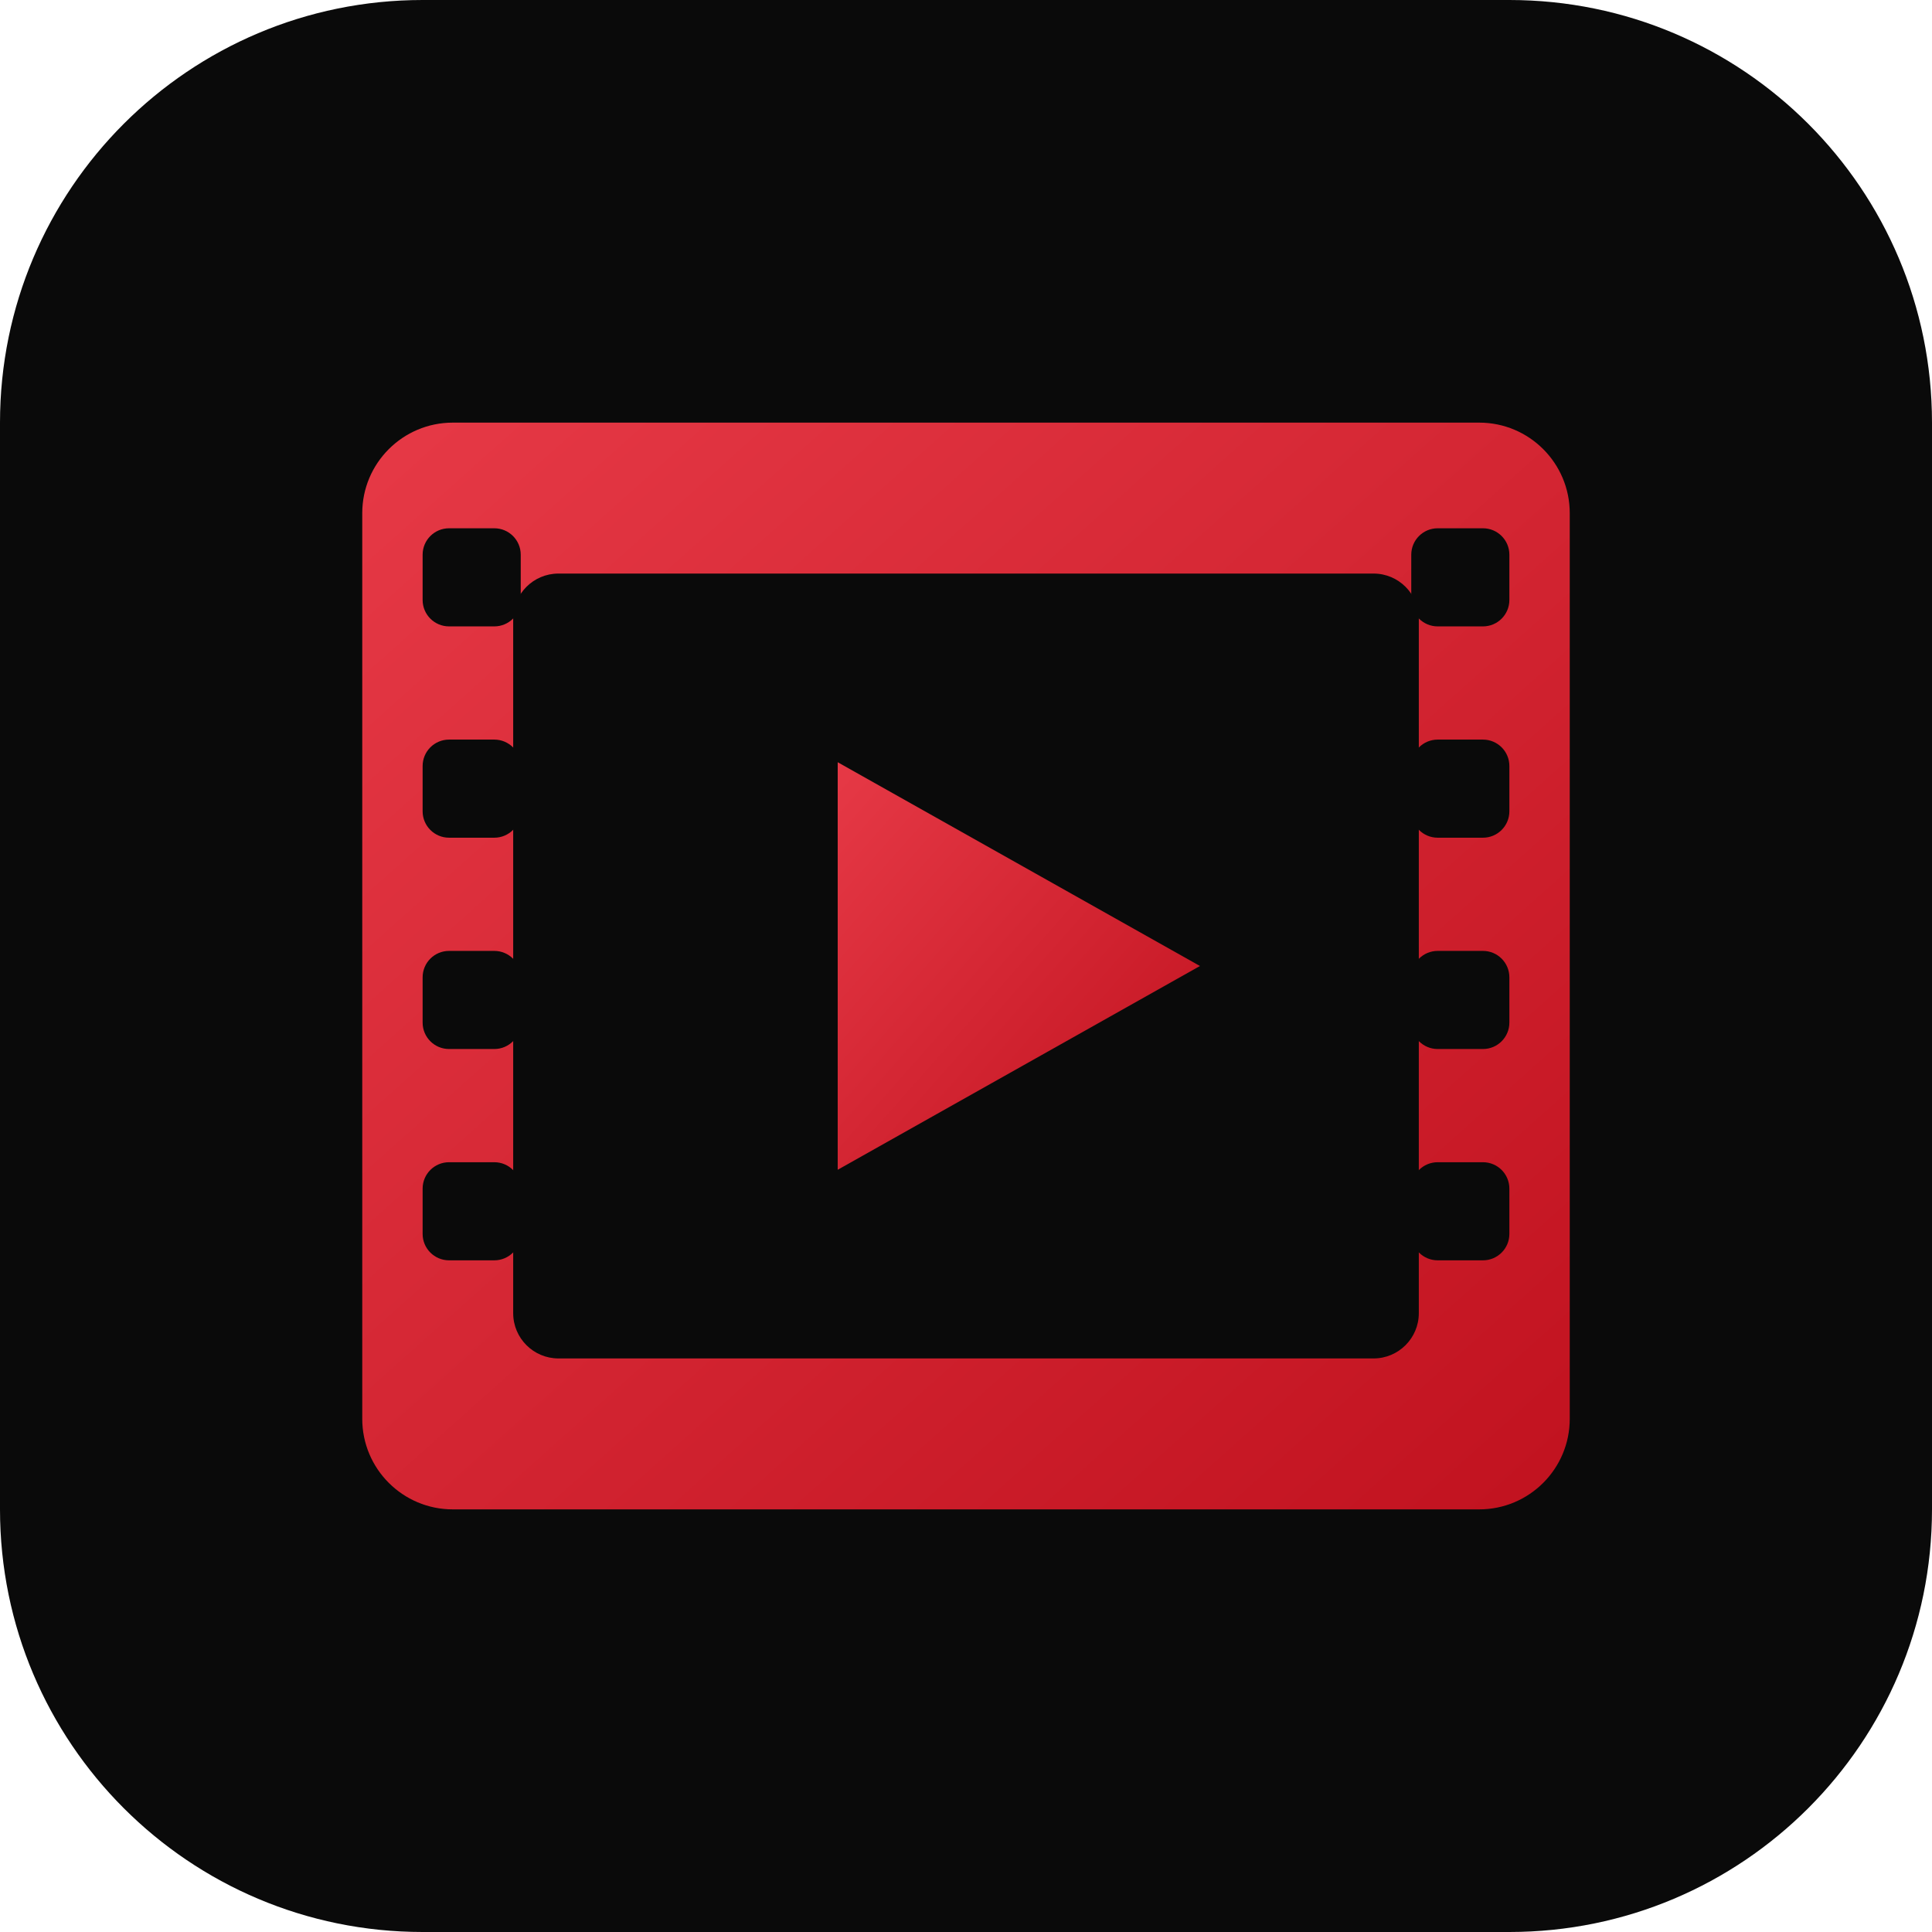
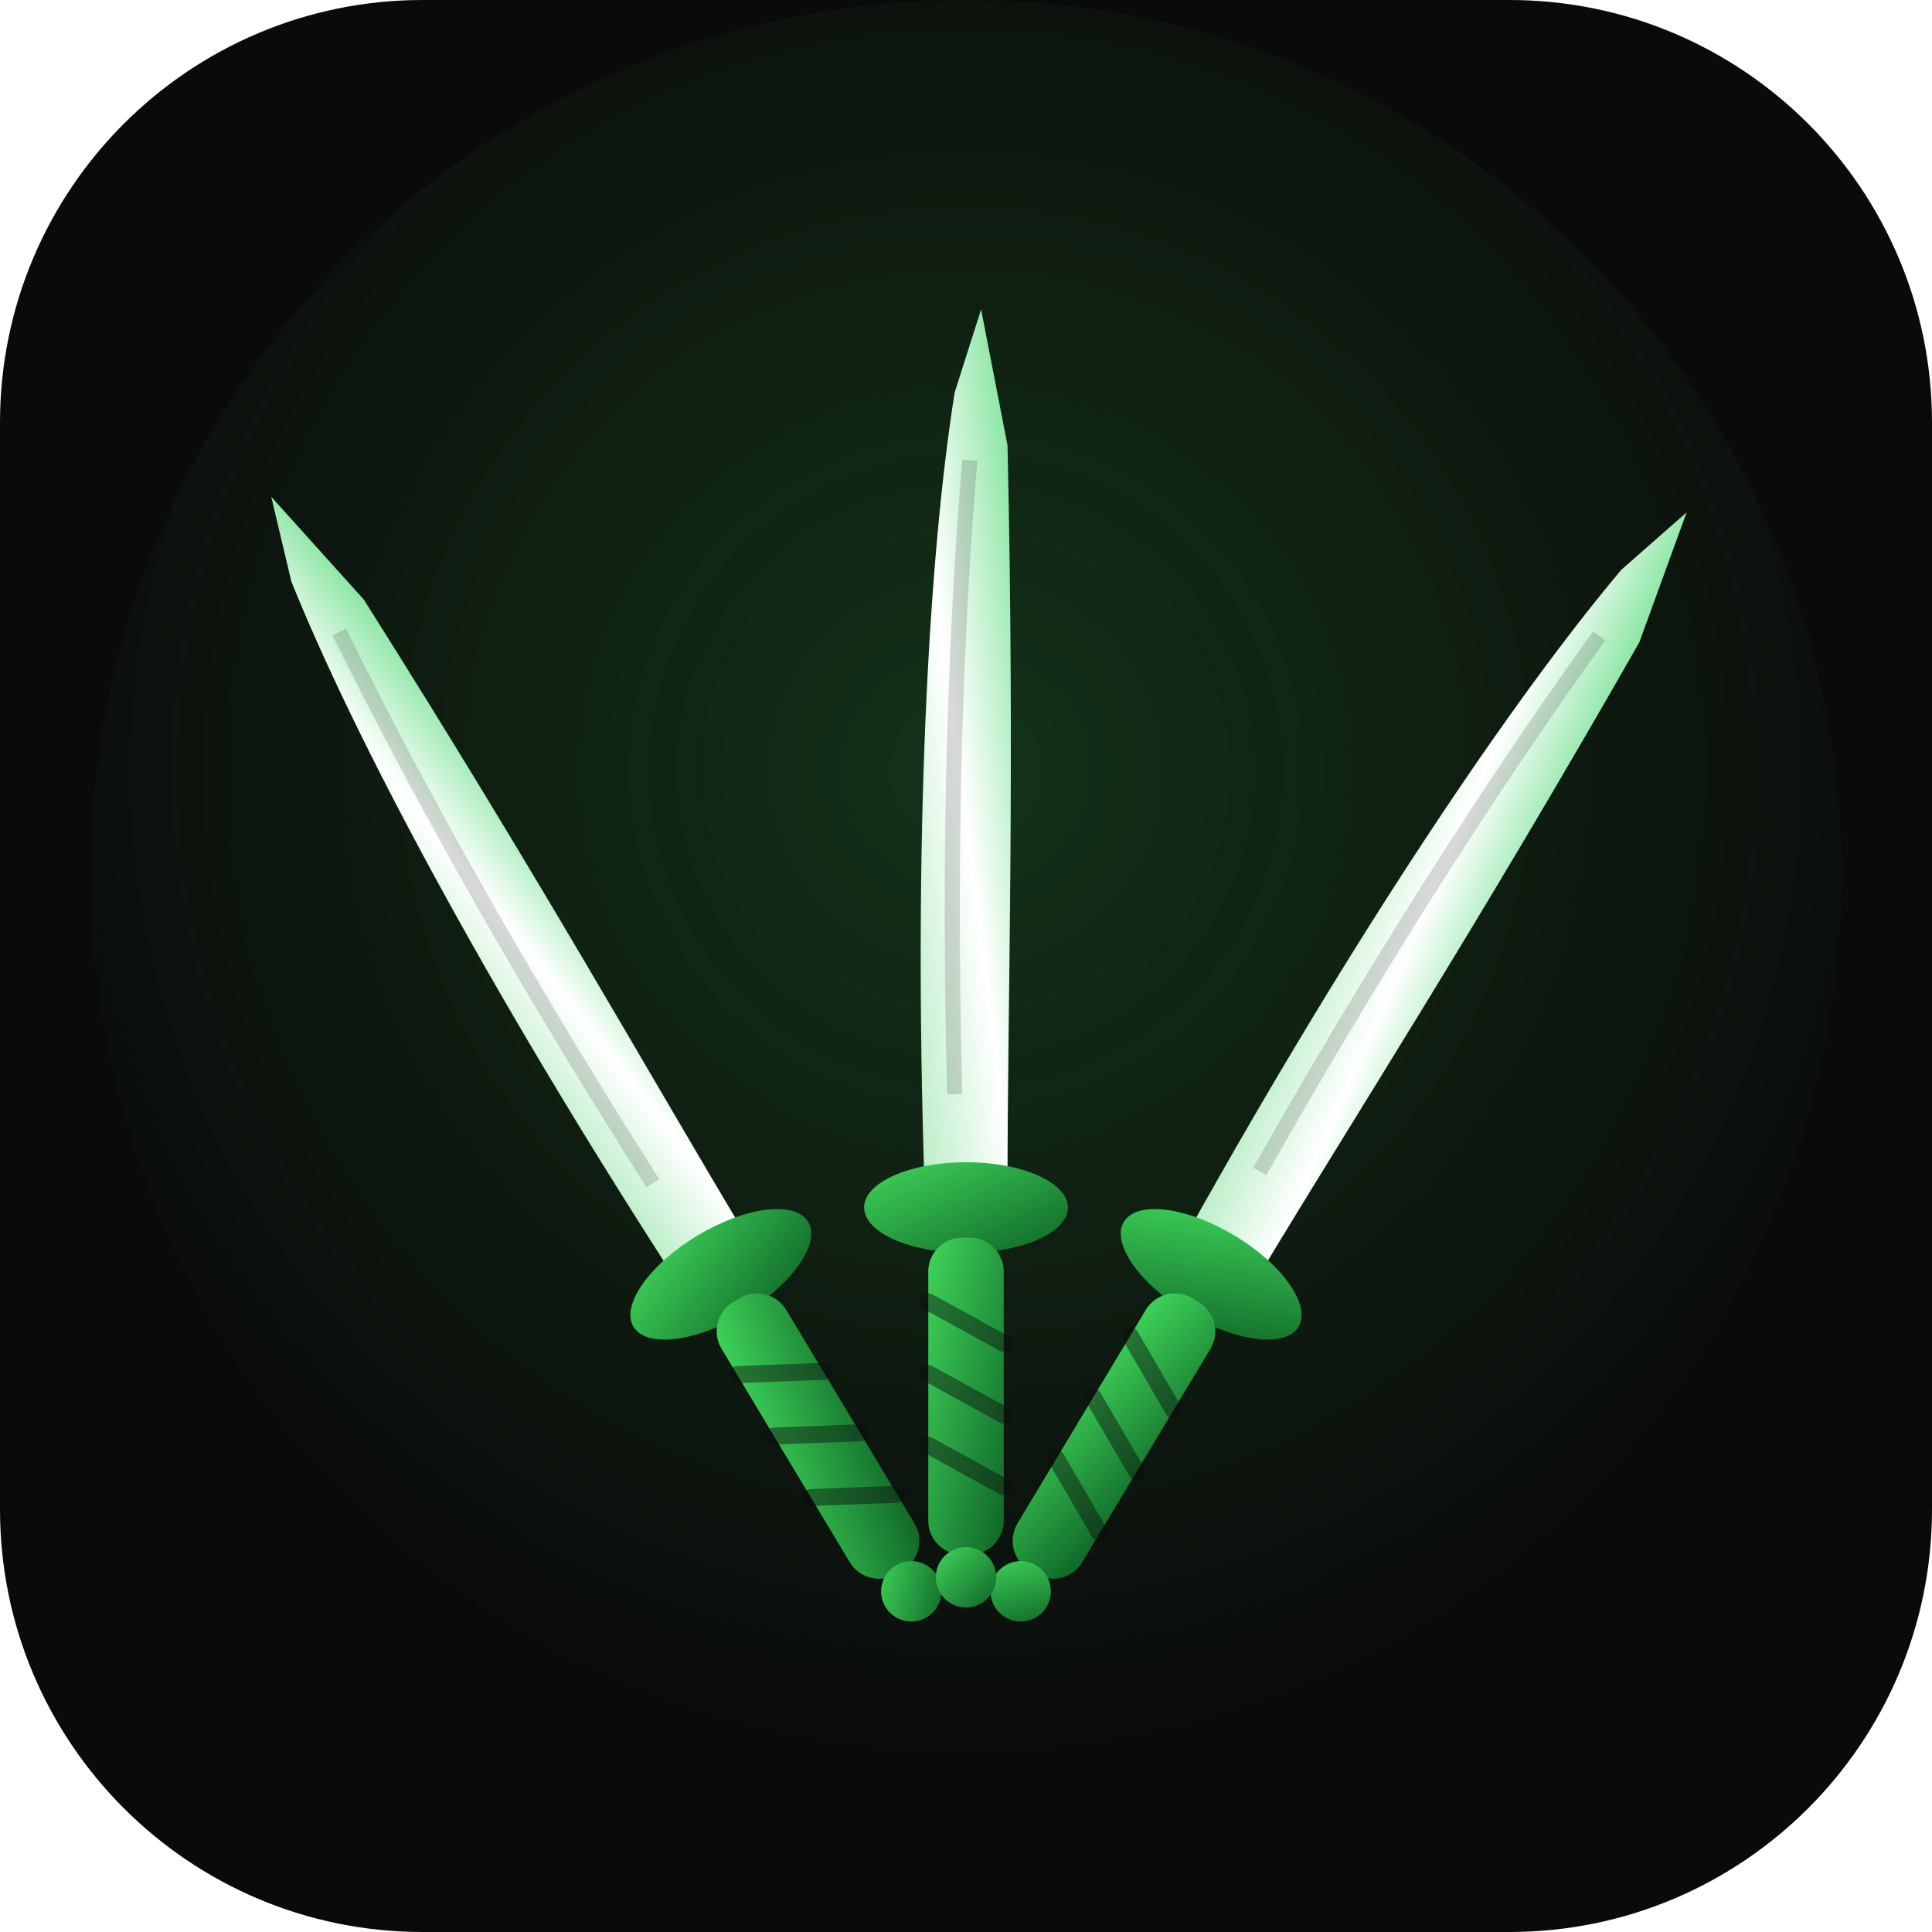
<svg xmlns="http://www.w3.org/2000/svg" viewBox="0 0 512 512">
  <defs>
-     <linearGradient id="rouge" x1="0" y1="0" x2="1" y2="1">
-       <stop offset="0" stop-color="#E63946" />
-       <stop offset="1" stop-color="#C1121F" />
+     <linearGradient id="acier" x1="0.1" y1="1" x2="0.9" y2="0">
+       <stop offset="0" stop-color="#BFEFCB" />
+       <stop offset="0.45" stop-color="#FFFFFF" />
+       <stop offset="1" stop-color="#7FE39A" />
    </linearGradient>
+     <linearGradient id="poignee" x1="0" y1="0" x2="1" y2="1">
+       <stop offset="0" stop-color="#3FD65A" />
+       <stop offset="1" stop-color="#0F6427" />
+     </linearGradient>
+     <radialGradient id="lueur" cx="0.5" cy="0.44" r="0.58">
+       <stop offset="0" stop-color="#35C24D" stop-opacity="0.22" />
+       <stop offset="1" stop-color="#35C24D" stop-opacity="0" />
+     </radialGradient>
+     <g id="katana">
+       <path d="M-11 -4 C-14 -96 -10 -170 -3 -214 L4 -236 L11 -200 C13 -112 11 -52 11 -4 Z" fill="url(#acier)" />
+       <path d="M-3 -28 C-5 -104 -2 -160 1 -196" stroke="#0a0a0a" stroke-width="4" fill="none" opacity="0.16" />
+       <ellipse cx="0" cy="2" rx="27" ry="12" fill="url(#poignee)" />
+       <rect x="-10" y="10" width="20" height="84" rx="9" fill="url(#poignee)" />
+       <g stroke="#0a0a0a" stroke-width="4.5" stroke-linecap="round" opacity="0.45">
+         <path d="M-10 27 L10 38" />
+         <path d="M-10 46 L10 57" />
+         <path d="M-10 65 L10 76" />
+       </g>
+       <circle cx="0" cy="100" r="8" fill="url(#poignee)" />
+     </g>
  </defs>
  <rect width="512" height="512" rx="112" fill="#0a0a0a" />
-   <rect x="96" y="112" width="320" height="288" rx="24" fill="url(#rouge)" />
-   <rect x="136" y="152" width="240" height="208" rx="12" fill="#0a0a0a" />
-   <g fill="#0a0a0a">
-     <rect x="112" y="140" width="26" height="26" rx="7" />
-     <rect x="112" y="196" width="26" height="26" rx="7" />
-     <rect x="112" y="252" width="26" height="26" rx="7" />
-     <rect x="112" y="308" width="26" height="26" rx="7" />
-     <rect x="374" y="140" width="26" height="26" rx="7" />
-     <rect x="374" y="196" width="26" height="26" rx="7" />
-     <rect x="374" y="252" width="26" height="26" rx="7" />
-     <rect x="374" y="308" width="26" height="26" rx="7" />
+   <circle cx="256" cy="232" r="232" fill="url(#lueur)" />
+   <g transform="translate(190 336) rotate(-31)">
+     <use href="#katana" />
  </g>
-   <path d="M222 202l96 54-96 54z" fill="url(#rouge)" />
+   <g transform="translate(322 336) rotate(31)">
+     <use href="#katana" />
+   </g>
+   <g transform="translate(256 318)">
+     <use href="#katana" />
+   </g>
</svg>
